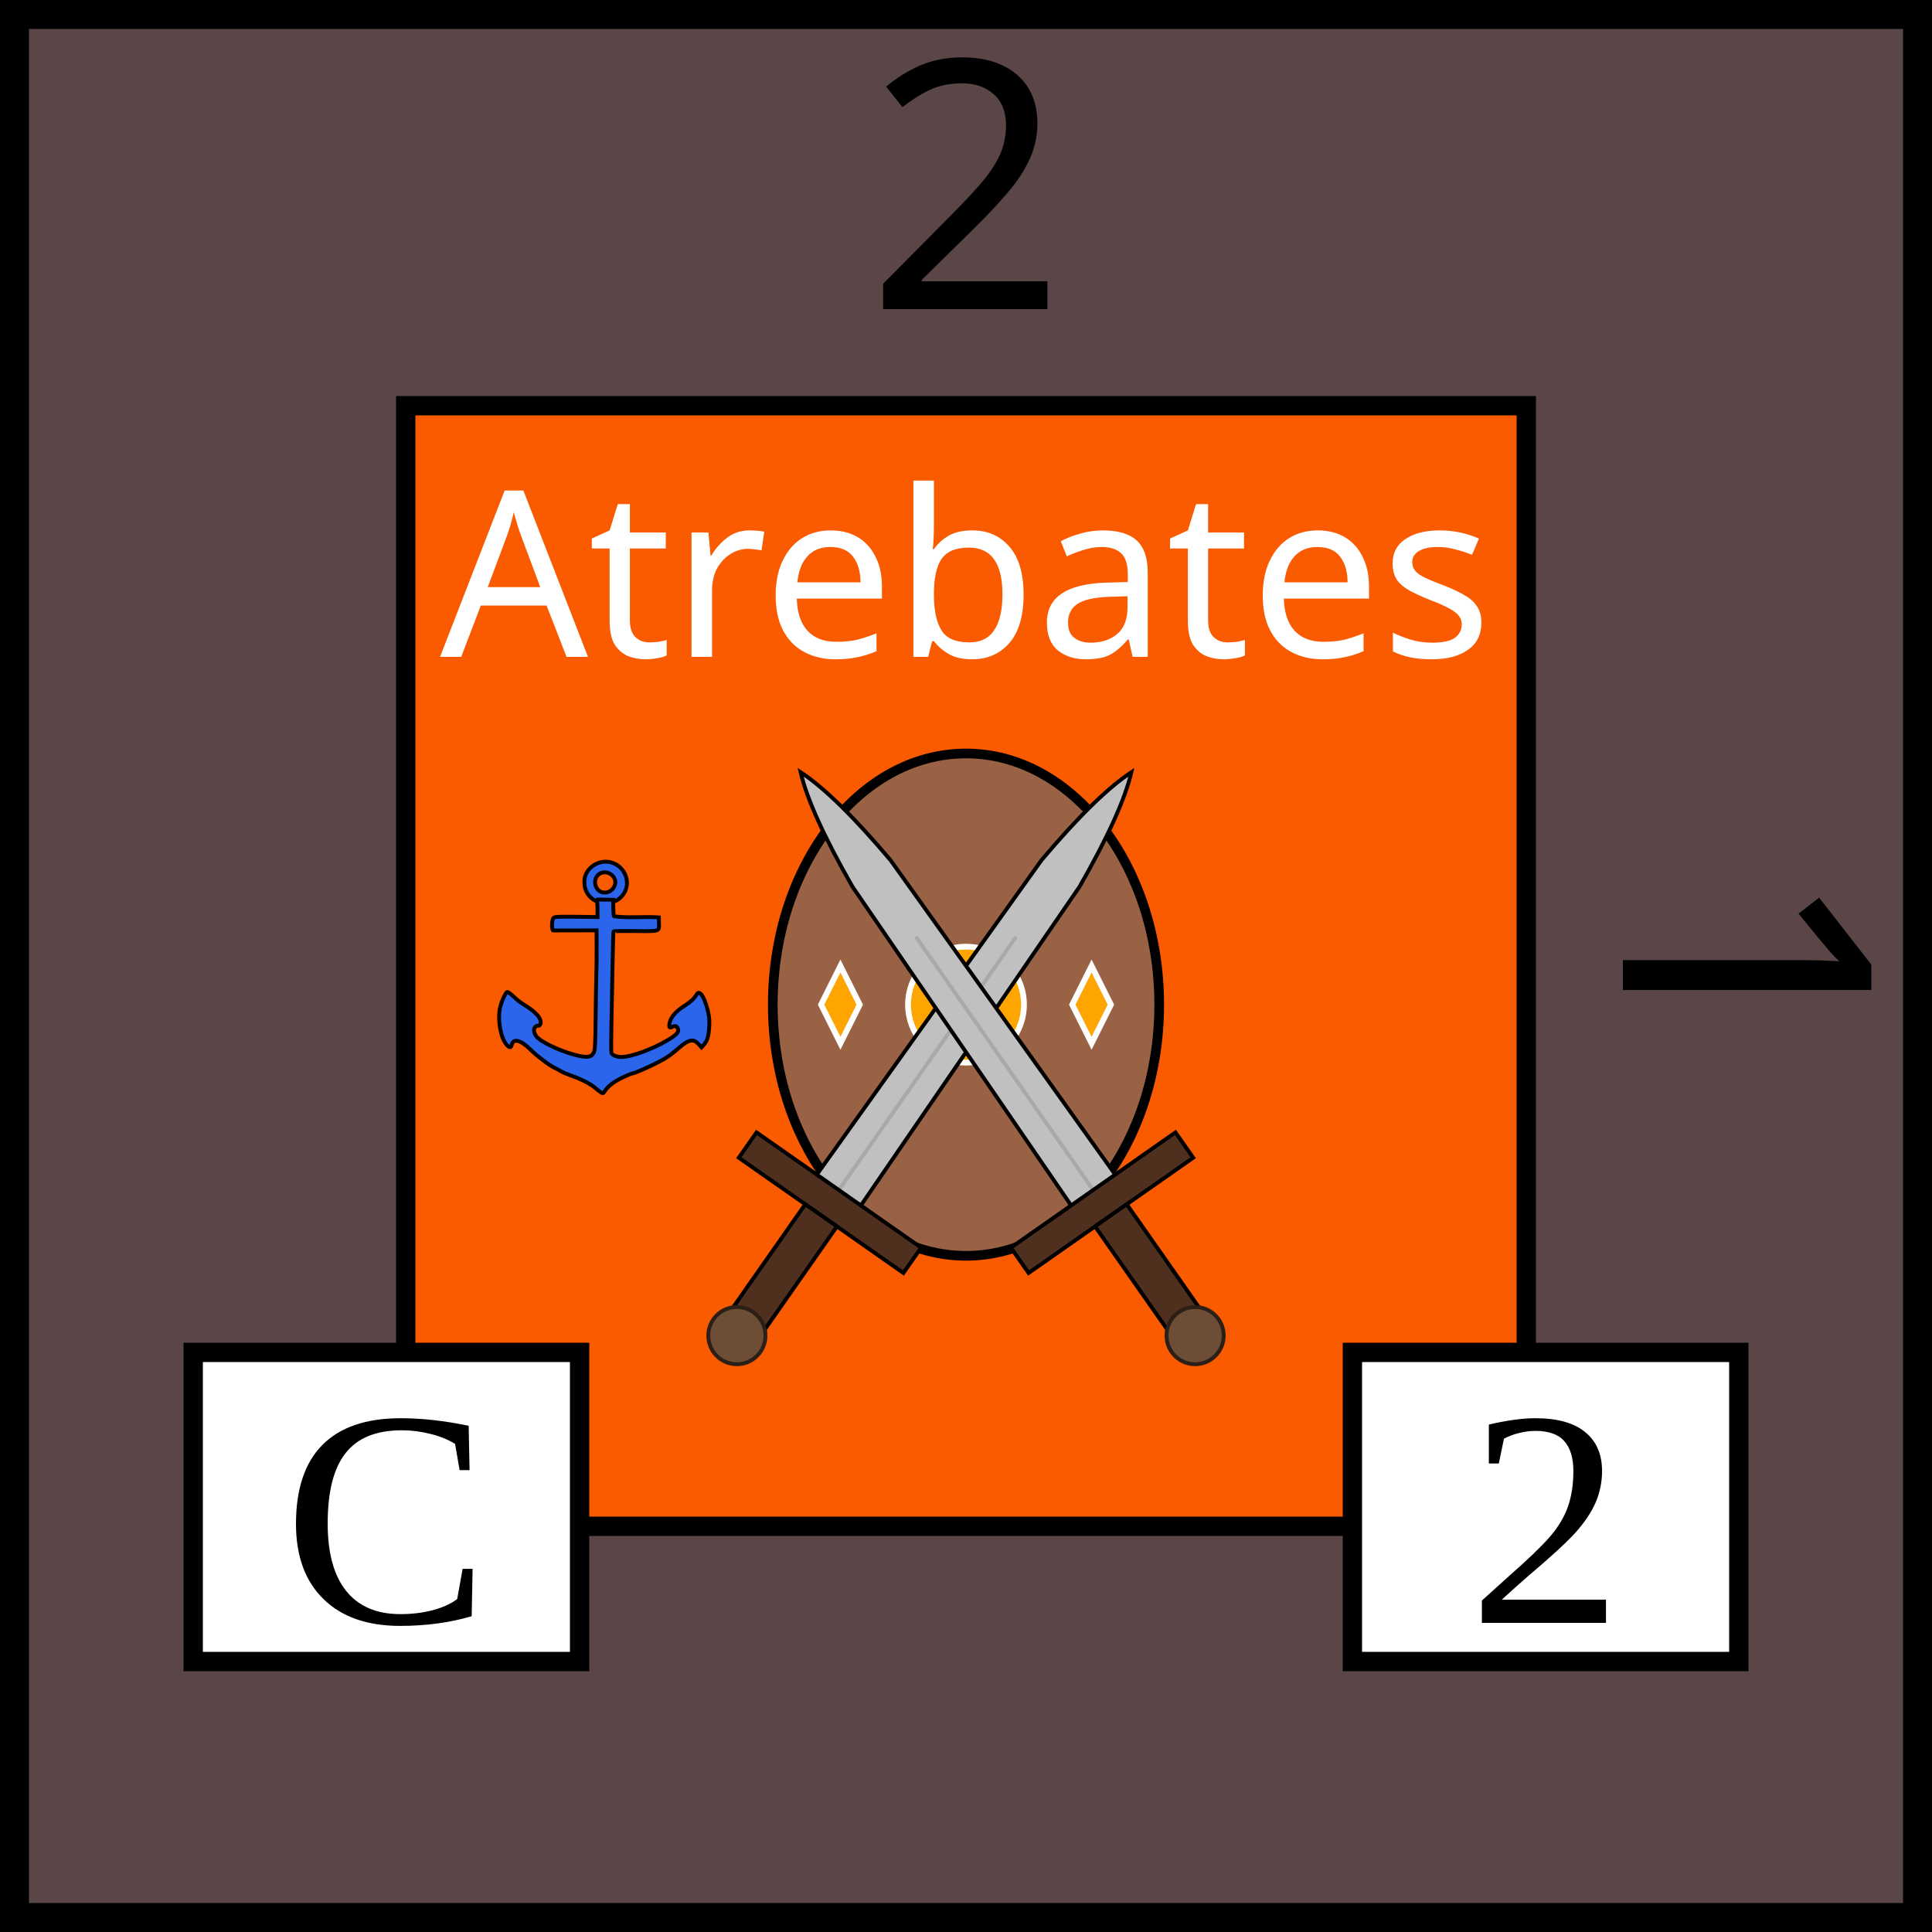
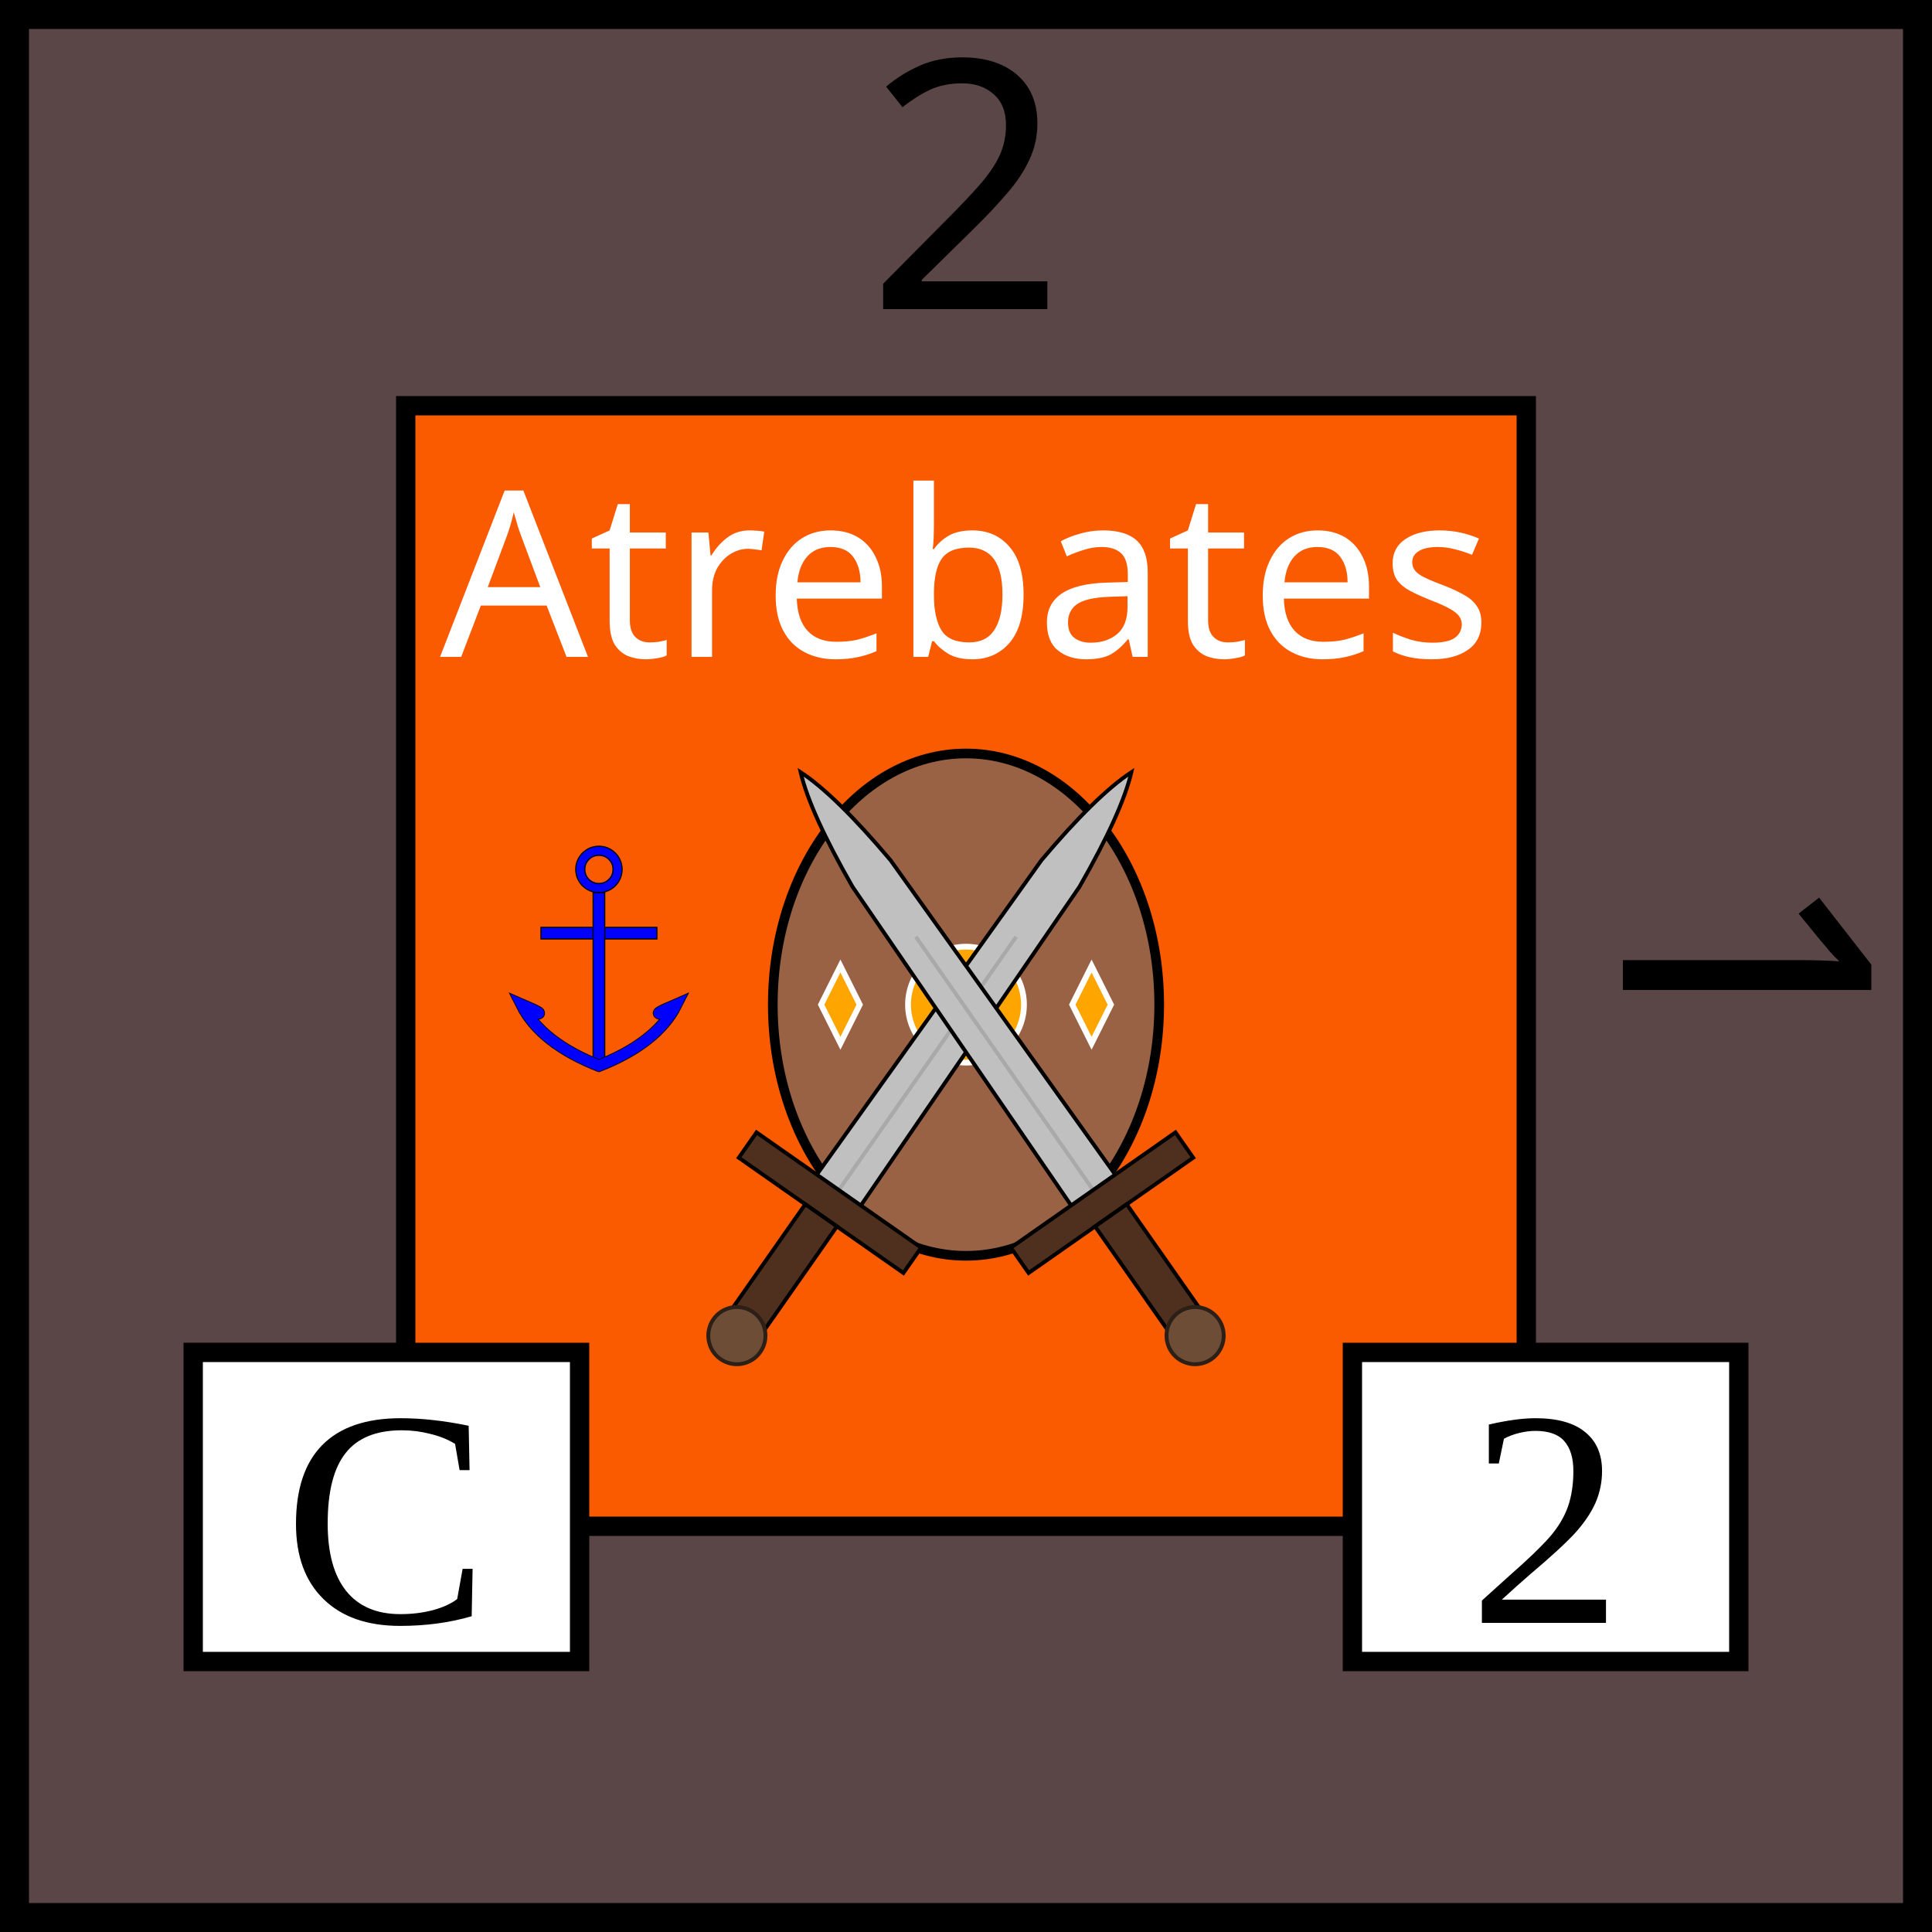
<svg xmlns="http://www.w3.org/2000/svg" xmlns:xlink="http://www.w3.org/1999/xlink" viewBox="0 0 100 100" width="100" height="100">
  <defs>
-     <g id="anchor" transform="scale(0.05)" stroke="black" fill="#2B65EC" stroke-width="4">
-       <path d="M 127 32 C 115 32 104 42 105 54 C 105 66 115 75 127 75 C 139 75 149 66 149 54 C 149 42 139 32 127 32 z M 126 43 C 132 43 137 48 137 53 C 137 59 132 64 126 64 C 120 64 116 59 116 53 C 116 48 120 43 126 43 z " />
-       <path d="M118.537,71.179c-1.053-0.019,0,2.075,0,9.084v9.084l-21.881-0.306   c-17.203-0.24-22.227-0.018-23.5,1.038c-2.036,1.689-2.356,13.078-0.369,13.135l44.75-0.104c0.05,10.689,0.189,21.379,0.053,32.069   c-0.504,22.08-0.892,44.162-1.097,66.247c-0.09,11.96-0.545,23.436-1.011,25.5c-1.754,7.78-6.661,8.837-21.785,4.691   c-15.729-4.312-35.264-13.896-38.552-18.913c-2.614-3.99-3.022-7.41-1.133-9.498c0.942-1.041,2.342-1.65,3.112-1.355   c0.851,0.326,1.746-0.386,2.284-1.817c1.893-5.04-4.426-12.489-16.872-19.89c-3.025-1.799-7.975-5.662-11-8.584   c-3.174-3.066-5.973-5.012-6.619-4.598c-2.009,1.287-6.12,10.584-7.383,16.697c-2.539,12.288,0.683,30.421,6.668,37.535   c3.16,3.756,4.923,3.788,5.659,0.105c1.298-6.49,9.375-4.617,18.174,4.211c6.964,6.988,20.225,17.118,26,19.862   c2.2,1.045,5.35,2.744,7,3.776c1.65,1.031,6.6,3.107,11,4.611c9.218,3.153,20.012,8.735,24.287,12.56   c1.624,1.452,4.076,3.378,5.45,4.277c2.403,1.575,2.562,1.538,4.194-0.954c3.399-5.188,9.264-9.729,18.146-14.049   c4.992-2.43,9.828-4.416,10.744-4.416c1.949,0,18.395-7.275,28.301-12.521c7.764-4.11,11.26-6.587,19.934-14.121   c9.791-8.505,14.745-9.466,19.884-3.856l3.208,3.503l2.061-2.253c3.727-4.075,5.098-8.172,5.818-17.383   c0.551-7.043,0.316-10.867-1.037-16.98c-2.142-9.658-5.73-17.913-8.414-19.35c-1.695-0.906-2.271-0.645-3.72,1.693   c-2.519,4.065-6.036,7.262-12.812,11.642c-8.113,5.244-13.01,10.649-14.516,16.026c-1.453,5.193-0.791,7.079,1.968,5.603   c3.01-1.611,4.971-1.172,6.13,1.374c1.633,3.582-0.819,6.465-10.299,12.104c-16.191,9.631-37.9,17.52-48.216,17.52   c-4.868,0-9.438-1.883-10.171-4.189c-0.353-1.112-0.371-14.237-0.04-29.166c0.331-14.93,0.866-42.664,1.189-61.633   c0.323-18.969,0.739-34.734,0.925-35.034c0.186-0.299,10.497-0.45,22.916-0.334c25.764,0.24,24.408,0.724,24.195-8.643l-0.125-5.5   c-15.387-1.079-31.138,0.942-46.46-1.126c-0.289-0.29-0.592-3.854-0.672-7.92l-0.146-9.167L118.537,71.179z" />
+     <g id="anchor">
+       <circle cx="50" cy="20" r="6" fill="blue" stroke-width=".3" stroke="black" />
+       <circle cx="50" cy="20" r="4.5" fill="rgb(250,90,0)" stroke-width="2" stroke="blue" />
+       <circle cx="50" cy="20" r="3.7" fill="none" stroke-width=".3" stroke="black" />
+       <rect x="35" y="35" width="30" height="3" fill="blue" stroke="black" stroke-width=".3" />
+       <rect x="48.5" y="26" width="3" height="44" fill="blue" stroke="black" stroke-width=".3" />
+       <g id="flukes">
+         <path id="fluke-border" d="             M 50.5 71             Q 35 65 30 55             Q 37 58 33 57             M 49.5 71             Q 65 65 70 55             Q 63 58 67 57           " fill="none" stroke="black" stroke-width="3.2" />
+         <path id="fluke" d="             M 50.5 71             Q 35 65 30 55             Q 37 58 33 57             M 49.5 71             Q 65 65 70 55             Q 63 58 67 57           " fill="none" stroke="blue" stroke-width="2.8" />
+       </g>
    </g>
  </defs>
  <rect id="background" fill="rgb(90,70,70)" height="100" width="100" stroke="black" stroke-width="3" />
  <g id="tribe" text-anchor="middle" font-size="12" font-family="Papyrus">
    <rect x="21" y="21" width="58" height="58" fill="rgb(250,90,0)" stroke="black" />
    <text x="50" y="34" fill="white">Atrebates</text>
    <ellipse id="shield" cx="50" cy="52" rx="10" ry="13" fill="#996244" stroke="black" stroke-width="0.5" />
    <circle cx="50" cy="52" r="3" fill="orange" stroke-width="0.3" stroke="white" />
    <polygon points="43.5,50 42.5,52 43.5,54 44.5,52 43.5,50" fill="orange" stroke-width="0.3" stroke="white" />
    <polygon points="56.5,50 57.5,52 56.5,54 55.5,52 56.5,50" fill="orange" stroke-width="0.3" stroke="white" />
-     <use x="25" y="43" xlink:href="#anchor" />
+     <use xlink:href="#anchor" transform="scale(0.20) translate(105,205)" />
  </g>
  <g id="sword" transform="scale(0.4) translate(68, 34) rotate(35, -34, 80)">
    <path d="         M 47 20         Q 48 9 50 4         Q 52 9 53 20         L 53.5 72         L 46.5 72         Z       " fill="silver" stroke="black" stroke-width="0.5" />
    <line x1="50" y1="30" x2="50" y2="72" stroke="darkgrey" stroke-width="0.5" />"
    <rect x="37" y="70" width="26" height="4" fill="#4f301f" stroke="black" stroke-width="0.5" />
    <rect x="47.5" y="74" width="5" height="20" fill="#4f301f" stroke="black" stroke-width="0.5" />
    <circle cx="50" cy="93" r="3.7" fill="#6d4d36" stroke="#2c1f16" stroke-width="0.5" />
  </g>
  <use href="#sword" transform="scale(-1,1) translate(-100,0)" />
  <g id="attributes" text-anchor="middle" font-size="16">
    <rect id="initiative" x="10" y="70" height="16" width="20" fill="white" stroke="black" />
    <text x="20" y="84">C</text>
    <rect id="firepower" x="70" y="70" height="16" width="20" fill="white" stroke="black" />
    <text x="80" y="84">2</text>
  </g>
  <g id="strength" text-anchor="middle" font-family="Papyrus" font-size="18">
    <text x="50" y="16">2</text>
    <text x="50" y="16" transform="rotate(90,50,50)">1</text>
  </g>
</svg>
